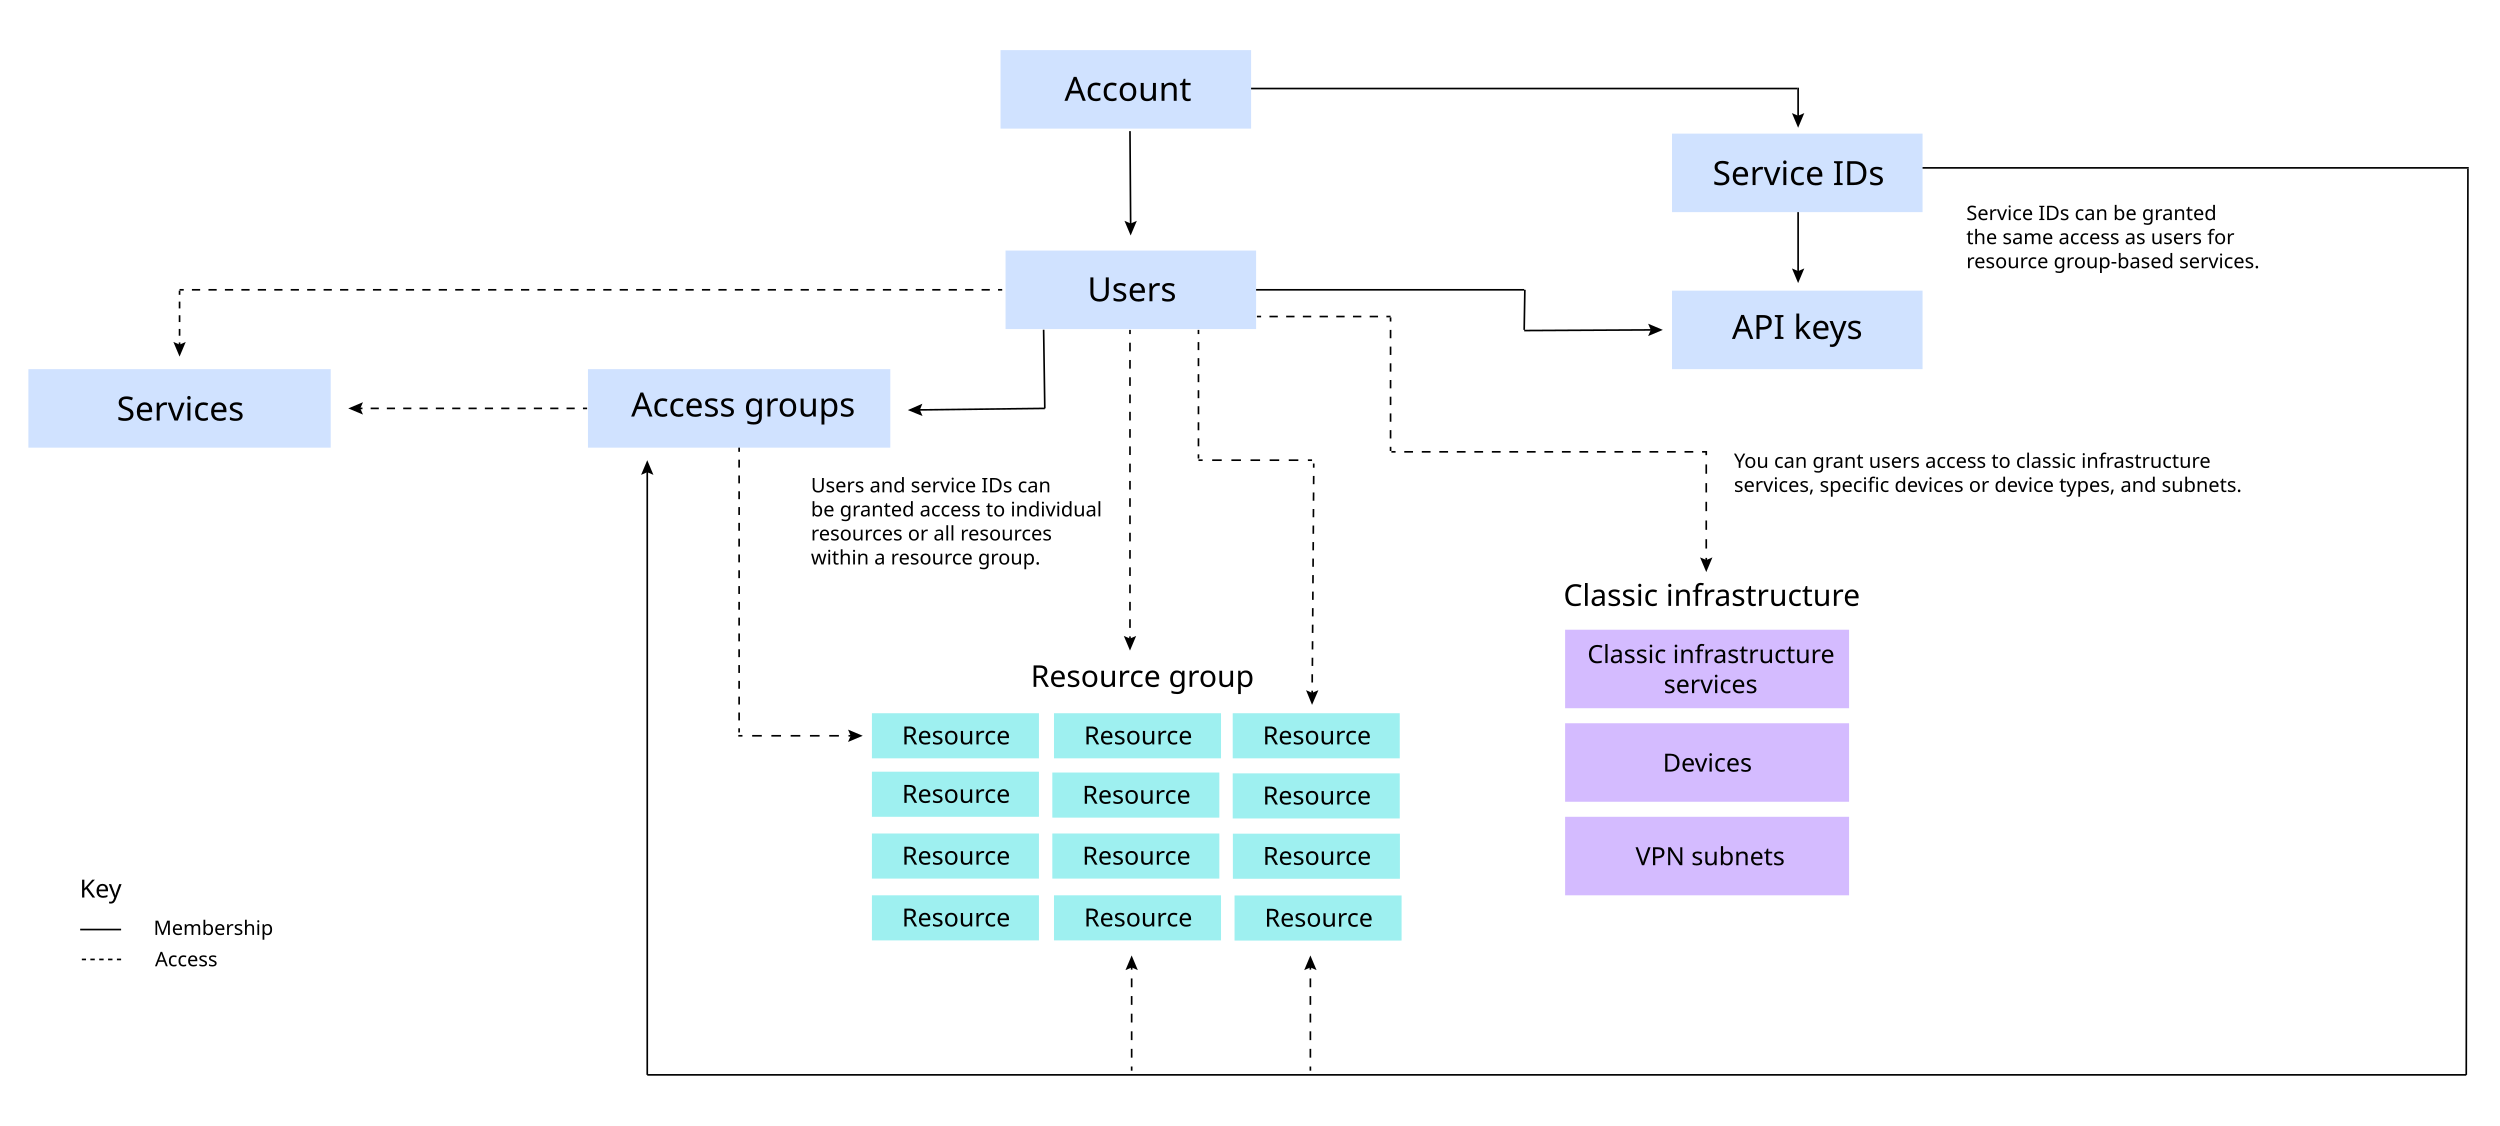
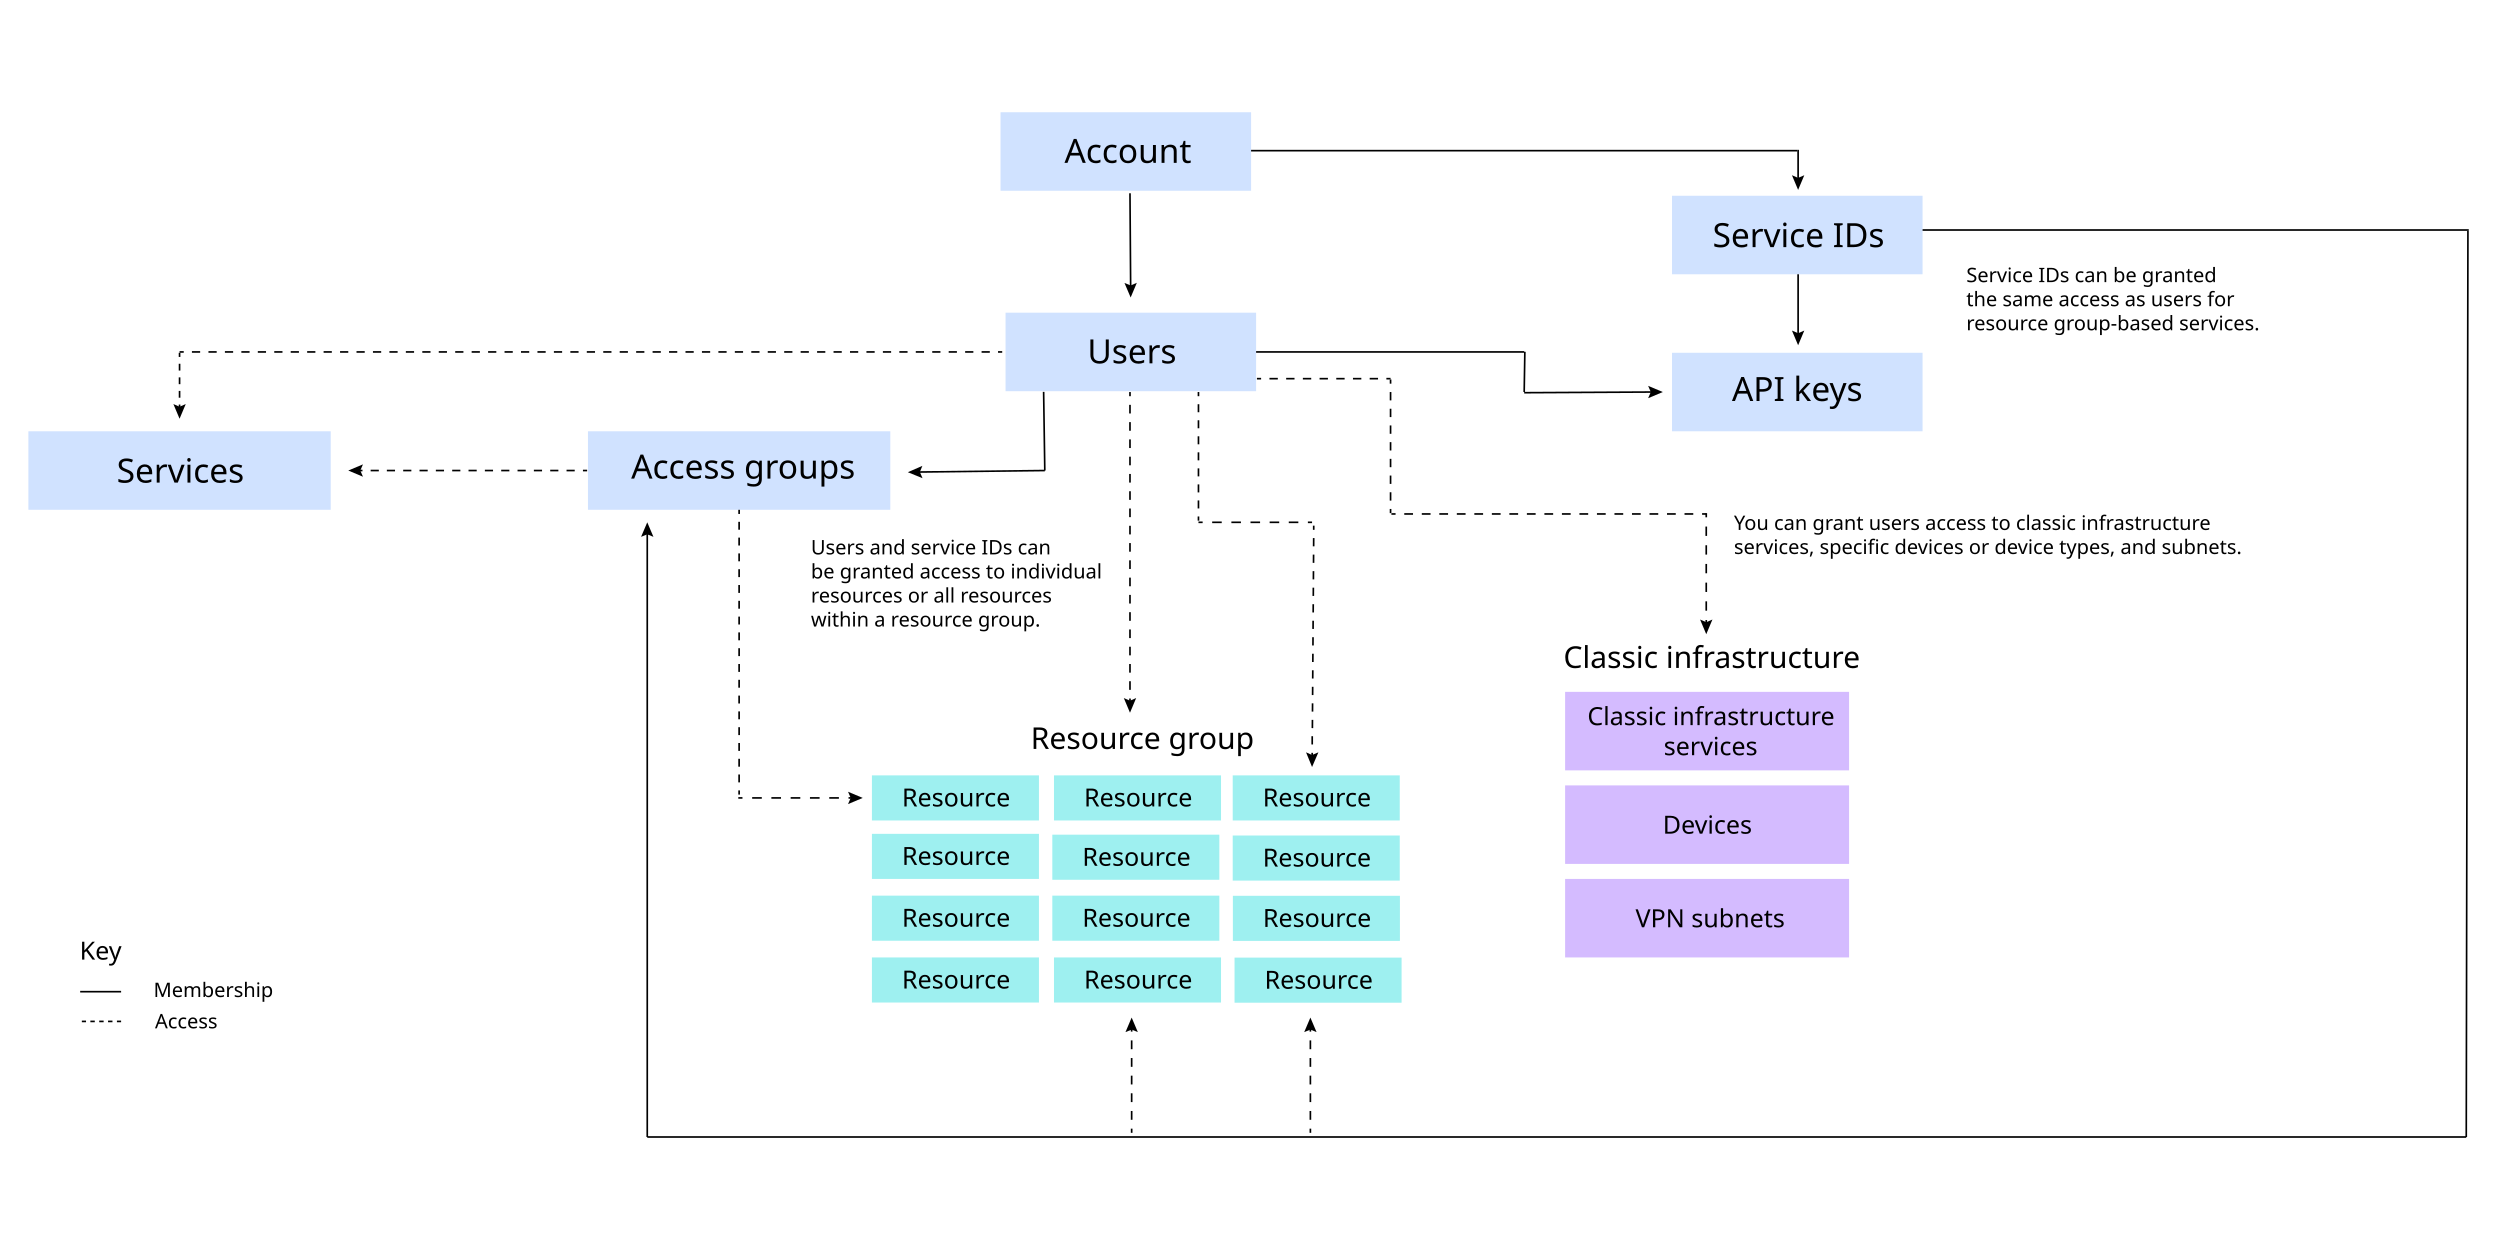
- <svg xmlns="http://www.w3.org/2000/svg" version="1.1" x="0px" y="0px" viewBox="0 0 1496.7 673.7" style="enable-background:new 0 0 1496.7 673.7;" xml:space="preserve">
+ <svg xmlns="http://www.w3.org/2000/svg" version="1.1" x="0px" y="0px" viewBox="0 0 1496.7 748" style="enable-background:new 0 0 1496.7 748;" xml:space="preserve">
  <style type="text/css">
	.st0{fill:#D0E2FF;}
	.st1{font-family:'IBMPlexSans';}
	.st2{font-size:20px;}
	.st3{font-family:'IBMPlexSans-Light';}
	.st4{font-size:12px;}
	.st5{font-size:15px;}
	.st6{font-size:18px;}
	.st7{fill:none;stroke:#000000;stroke-miterlimit:10;}
	.st8{fill:none;stroke:#000000;stroke-miterlimit:10;stroke-dasharray:5.243,5.243;}
	.st9{fill:none;stroke:#000000;stroke-miterlimit:10;stroke-dasharray:5.243,5.243,5.243,5.243;}
	.st10{fill:#D4BBFF;}
	.st11{fill:none;stroke:#000000;stroke-miterlimit:10;stroke-dasharray:5.594,5.594;}
	.st12{fill:none;stroke:#000000;stroke-miterlimit:10;stroke-dasharray:5.594,5.594,5.594,5.594;}
	.st13{fill:none;stroke:#000000;stroke-miterlimit:10;stroke-dasharray:5,5;}
	.st14{fill:none;stroke:#000000;stroke-miterlimit:10;stroke-dasharray:5,5,5,5;}
	.st15{fill:none;stroke:#000000;stroke-miterlimit:10;stroke-dasharray:4.076,4.076;}
	.st16{fill:none;stroke:#000000;stroke-miterlimit:10;stroke-dasharray:4.076,4.076,4.076,4.076;}
	.st17{stroke:#000000;stroke-miterlimit:10;}
	.st18{fill:none;stroke:#000000;stroke-miterlimit:10;stroke-dasharray:5.172,5.172;}
	.st19{fill:none;stroke:#000000;stroke-miterlimit:10;stroke-dasharray:5.172,5.172,5.172,5.172;}
	.st20{fill:none;stroke:#000000;stroke-miterlimit:10;stroke-dasharray:4.8,4.8;}
	.st21{fill:none;stroke:#000000;stroke-miterlimit:10;stroke-dasharray:4.8,4.8,4.8,4.8;}
	.st22{fill:none;stroke:#000000;stroke-miterlimit:10;stroke-dasharray:5.727,5.727;}
	.st23{fill:none;stroke:#000000;stroke-miterlimit:10;stroke-dasharray:5.727,5.727,5.727,5.727;}
	.st24{fill:none;stroke:#000000;stroke-miterlimit:10;stroke-dasharray:4.946,4.946;}
	.st25{fill:none;stroke:#000000;stroke-miterlimit:10;stroke-dasharray:4.946,4.946,4.946,4.946;}
	.st26{fill:none;stroke:#000000;stroke-miterlimit:10;stroke-dasharray:4.729,4.729;}
	.st27{fill:none;stroke:#000000;stroke-miterlimit:10;stroke-dasharray:4.729,4.729,4.729,4.729;}
	.st28{fill:none;stroke:#000000;stroke-miterlimit:10;stroke-dasharray:5.276,5.276;}
	.st29{fill:none;stroke:#000000;stroke-miterlimit:10;stroke-dasharray:5.276,5.276,5.276,5.276;}
	.st30{fill:none;stroke:#000000;stroke-miterlimit:10;stroke-dasharray:4.89,4.89;}
	.st31{fill:none;stroke:#000000;stroke-miterlimit:10;stroke-dasharray:4.89,4.89,4.89,4.89;}
	.st32{fill:none;stroke:#000000;stroke-miterlimit:10;stroke-dasharray:4.924,4.924;}
	.st33{fill:none;stroke:#000000;stroke-miterlimit:10;stroke-dasharray:4.924,4.924,4.924,4.924;}
	.st34{fill:none;stroke:#000000;stroke-miterlimit:10;stroke-dasharray:2.643,2.643;}
	.st35{fill:none;stroke:#000000;stroke-miterlimit:10;stroke-dasharray:2.643,2.643,2.643,2.643;}
	.st36{fill:none;stroke:#000000;stroke-miterlimit:10;stroke-dasharray:5.776,5.776;}
	.st37{fill:none;stroke:#000000;stroke-miterlimit:10;stroke-dasharray:5.776,5.776,5.776,5.776;}
	.st38{fill:#9EF0F0;}
</style>
  <g id="Layer_1">
-     <rect x="599" y="30" class="st0" width="150" height="47" />
+     <rect x="599" y="67.2" class="st0" width="150" height="47" />
  </g>
  <g id="Layer_2">
-     <text transform="matrix(1 0 0 1 637.2705 60.3601)" class="st1 st2">Account</text>
+     <text transform="matrix(1 0 0 1 637.2705 97.5201)" class="st1 st2">Account</text>
  </g>
  <g id="Layer_12">
-     <rect x="602" y="150" class="st0" width="150" height="47" />
+     <rect x="602" y="187.2" class="st0" width="150" height="47" />
  </g>
  <g id="Layer_54">
-     <rect x="352" y="221" class="st0" width="181" height="47" />
+     <rect x="352" y="258.2" class="st0" width="181" height="47" />
  </g>
  <g id="Layer_55">
-     <text transform="matrix(1 0 0 1 377.8705 249.3601)" class="st1 st2">Access groups</text>
+     <text transform="matrix(1 0 0 1 377.8705 286.5201)" class="st1 st2">Access groups</text>
  </g>
  <g id="Layer_58">
-     <rect x="17" y="221" class="st0" width="181" height="47" />
+     <rect x="17" y="258.2" class="st0" width="181" height="47" />
  </g>
  <g id="Layer_57">
-     <text transform="matrix(1 0 0 1 69.8603 251.78)" class="st1 st2">Services</text>
+     <text transform="matrix(1 0 0 1 69.8603 288.94)" class="st1 st2">Services</text>
  </g>
  <g id="Layer_56">
-     <text transform="matrix(1 0 0 1 485.4781 294.7491)">
+     <text transform="matrix(1 0 0 1 485.4781 331.9091)">
      <tspan x="0" y="0" class="st3 st4">Users and service IDs can </tspan>
      <tspan x="0" y="14.4" class="st3 st4">be granted access to individual </tspan>
      <tspan x="0" y="28.8" class="st3 st4">resources or all resources </tspan>
      <tspan x="0" y="43.2" class="st3 st4">within a resource group. </tspan>
    </text>
  </g>
  <g id="Layer_59">
-     <text transform="matrix(1 0 0 1 47.6927 537.3409)">
+     <text transform="matrix(1 0 0 1 47.6927 574.5009)">
      <tspan x="0" y="0" class="st1 st5">Key</tspan>
      <tspan x="25.2" y="0" class="st1 st4"> </tspan>
    </text>
  </g>
  <g id="Layer_60">
-     <text transform="matrix(1 0 0 1 91.9413 559.7399)" class="st3 st4">Membership</text>
+     <text transform="matrix(1 0 0 1 91.9413 596.8998)" class="st3 st4">Membership</text>
  </g>
  <g id="Layer_61">
-     <text transform="matrix(1 0 0 1 92.7825 578.4842)" class="st3 st4">Access</text>
+     <text transform="matrix(1 0 0 1 92.7825 615.6442)" class="st3 st4">Access</text>
  </g>
  <g id="Layer_13">
-     <text transform="matrix(1 0 0 1 651.0005 180.3601)" class="st1 st2">Users</text>
+     <text transform="matrix(1 0 0 1 651.0005 217.5201)" class="st1 st2">Users</text>
  </g>
  <g id="Layer_5">
-     <rect x="1001" y="80" class="st0" width="150" height="47" />
+     <rect x="1001" y="117.2" class="st0" width="150" height="47" />
  </g>
  <g id="Layer_4">
-     <text transform="matrix(1 0 0 1 1025.291 110.78)" class="st1 st2">Service IDs</text>
+     <text transform="matrix(1 0 0 1 1025.291 147.94)" class="st1 st2">Service IDs</text>
  </g>
  <g id="Layer_8">
-     <rect x="1001" y="174" class="st0" width="150" height="47" />
+     <rect x="1001" y="211.2" class="st0" width="150" height="47" />
  </g>
  <g id="Layer_7">
-     <text transform="matrix(1 0 0 1 1036.88 202.8999)" class="st1 st2">API keys</text>
+     <text transform="matrix(1 0 0 1 1036.88 240.0599)" class="st1 st2">API keys</text>
  </g>
  <g id="Layer_20">
-     <text transform="matrix(1 0 0 1 936.0057 362.7179)" class="st1 st6">Classic infrastructure</text>
+     <text transform="matrix(1 0 0 1 936.0057 399.8779)" class="st1 st6">Classic infrastructure</text>
  </g>
  <g id="Layer_21">
-     <text transform="matrix(1 0 0 1 1038.077 280.1057)">
+     <text transform="matrix(1 0 0 1 1038.077 317.2657)">
      <tspan x="0" y="0" class="st3 st4">You can grant users access to classic infrastructure </tspan>
      <tspan x="0" y="14.4" class="st3 st4">services, specific devices or device types, and subnets. </tspan>
    </text>
  </g>
  <g id="Layer_18">
    <g>
      <g>
-         <line class="st7" x1="833" y1="270.5" x2="835.5" y2="270.5" />
-         <line class="st8" x1="840.7" y1="270.5" x2="848.6" y2="270.5" />
-         <line class="st9" x1="851.2" y1="270.5" x2="1016.4" y2="270.5" />
-         <line class="st7" x1="1019" y1="270.5" x2="1021.5" y2="270.5" />
+         <line class="st7" x1="833" y1="307.7" x2="835.5" y2="307.7" />
+         <line class="st8" x1="840.7" y1="307.7" x2="848.6" y2="307.7" />
+         <line class="st9" x1="851.2" y1="307.7" x2="1016.4" y2="307.7" />
+         <line class="st7" x1="1019" y1="307.7" x2="1021.5" y2="307.7" />
      </g>
    </g>
  </g>
  <g id="Layer_10">
-     <text transform="matrix(1 0 0 1 1177.193 131.7574)">
+     <text transform="matrix(1 0 0 1 1177.193 168.9174)">
      <tspan x="0" y="0" class="st3 st4">Service IDs can be granted </tspan>
      <tspan x="0" y="14.4" class="st3 st4">the same access as users for </tspan>
      <tspan x="0" y="28.8" class="st3 st4">resource group-based services. </tspan>
    </text>
  </g>
  <g id="Layer_22">
-     <rect x="937" y="377" class="st10" width="170" height="47" />
+     <rect x="937" y="414.2" class="st10" width="170" height="47" />
  </g>
  <g id="Layer_23">
-     <text transform="matrix(1 0 0 1 950.3381 396.9597)">
+     <text transform="matrix(1 0 0 1 950.3381 434.1197)">
      <tspan x="0" y="0" class="st1 st5">Classic infrastructure </tspan>
      <tspan x="45.7" y="18" class="st1 st5">services</tspan>
    </text>
  </g>
  <g id="Layer_24">
-     <rect x="937" y="433" class="st10" width="170" height="47" />
+     <rect x="937" y="470.2" class="st10" width="170" height="47" />
  </g>
  <g id="Layer_25">
-     <text transform="matrix(1 0 0 1 995.4648 461.9598)" class="st1 st5">Devices</text>
+     <text transform="matrix(1 0 0 1 995.4648 499.1198)" class="st1 st5">Devices</text>
  </g>
  <g id="Layer_26">
-     <rect x="937" y="489" class="st10" width="170" height="47" />
+     <rect x="937" y="526.2" class="st10" width="170" height="47" />
  </g>
  <g id="Layer_27">
-     <text transform="matrix(1 0 0 1 979.161 517.96)" class="st1 st5">VPN subnets</text>
+     <text transform="matrix(1 0 0 1 979.161 555.1199)" class="st1 st5">VPN subnets</text>
  </g>
  <g id="Layer_28">
-     <text transform="matrix(1 0 0 1 617.0559 411.208)" class="st1 st6">Resource group</text>
+     <text transform="matrix(1 0 0 1 617.0559 448.368)" class="st1 st6">Resource group</text>
  </g>
  <g id="Layer_29">
    <g id="Layer_19">
      <g>
        <g>
-           <line class="st7" x1="1021.5" y1="336.5" x2="1021.5" y2="334" />
-           <line class="st11" x1="1021.5" y1="328.4" x2="1021.5" y2="320" />
-           <line class="st12" x1="1021.5" y1="317.2" x2="1021.5" y2="275.3" />
-           <line class="st7" x1="1021.5" y1="272.5" x2="1021.5" y2="270" />
-           <g>
-             <polygon points="1025.2,333.7 1021.5,335.3 1017.8,333.7 1021.5,342.5      " />
+           <line class="st7" x1="1021.5" y1="373.7" x2="1021.5" y2="371.2" />
+           <line class="st11" x1="1021.5" y1="365.6" x2="1021.5" y2="357.2" />
+           <line class="st12" x1="1021.5" y1="354.4" x2="1021.5" y2="312.5" />
+           <line class="st7" x1="1021.5" y1="309.7" x2="1021.5" y2="307.2" />
+           <g>
+             <polygon points="1025.2,370.9 1021.5,372.5 1017.8,370.9 1021.5,379.7      " />
          </g>
        </g>
      </g>
    </g>
    <g id="Layer_17">
      <g>
        <g>
-           <line class="st7" x1="832.5" y1="270" x2="832.5" y2="267.5" />
-           <line class="st13" x1="832.5" y1="262.5" x2="832.5" y2="255" />
-           <line class="st14" x1="832.5" y1="252.5" x2="832.5" y2="195" />
-           <line class="st7" x1="832.5" y1="192.5" x2="832.5" y2="190" />
-         </g>
-       </g>
-       <g>
-         <g>
-           <line class="st7" x1="107.5" y1="207.5" x2="107.5" y2="205" />
-           <line class="st15" x1="107.5" y1="201" x2="107.5" y2="194.8" />
-           <line class="st16" x1="107.5" y1="192.8" x2="107.5" y2="178.5" />
-           <line class="st7" x1="107.5" y1="176.5" x2="107.5" y2="174" />
-           <g>
-             <polygon points="111.2,204.7 107.5,206.3 103.8,204.7 107.5,213.5      " />
+           <line class="st7" x1="832.5" y1="307.2" x2="832.5" y2="304.7" />
+           <line class="st13" x1="832.5" y1="299.7" x2="832.5" y2="292.2" />
+           <line class="st14" x1="832.5" y1="289.7" x2="832.5" y2="232.2" />
+           <line class="st7" x1="832.5" y1="229.7" x2="832.5" y2="227.2" />
+         </g>
+       </g>
+       <g>
+         <g>
+           <line class="st7" x1="107.5" y1="244.7" x2="107.5" y2="242.2" />
+           <line class="st15" x1="107.5" y1="238.1" x2="107.5" y2="232" />
+           <line class="st16" x1="107.5" y1="230" x2="107.5" y2="215.7" />
+           <line class="st7" x1="107.5" y1="213.7" x2="107.5" y2="211.2" />
+           <g>
+             <polygon points="111.2,241.9 107.5,243.5 103.8,241.9 107.5,250.7      " />
          </g>
        </g>
      </g>
    </g>
    <g id="Layer_16">
      <g>
-         <line x1="912.5" y1="197.9" x2="995.5" y2="197.5" />
-         <g>
-           <line class="st7" x1="912.5" y1="197.9" x2="989.5" y2="197.5" />
-           <g>
-             <polygon points="986.7,201.2 988.3,197.5 986.7,193.8 995.5,197.5      " />
-           </g>
-         </g>
-       </g>
-       <g>
-         <g>
-           <line class="st7" x1="752.5" y1="189.5" x2="755" y2="189.5" />
-           <line class="st13" x1="760" y1="189.5" x2="767.5" y2="189.5" />
-           <line class="st14" x1="770" y1="189.5" x2="827.5" y2="189.5" />
-           <line class="st7" x1="830" y1="189.5" x2="832.5" y2="189.5" />
+         <line x1="912.5" y1="235.1" x2="995.5" y2="234.7" />
+         <g>
+           <line class="st7" x1="912.5" y1="235.1" x2="989.5" y2="234.7" />
+           <g>
+             <polygon points="986.7,238.4 988.3,234.7 986.7,231 995.5,234.7      " />
+           </g>
+         </g>
+       </g>
+       <g>
+         <g>
+           <line class="st7" x1="752.5" y1="226.7" x2="755" y2="226.7" />
+           <line class="st13" x1="760" y1="226.7" x2="767.5" y2="226.7" />
+           <line class="st14" x1="770" y1="226.7" x2="827.5" y2="226.7" />
+           <line class="st7" x1="830" y1="226.7" x2="832.5" y2="226.7" />
        </g>
      </g>
    </g>
    <g id="Layer_3">
-       <line class="st17" x1="749" y1="53" x2="1076" y2="53" />
-       <g>
-         <g>
-           <line class="st7" x1="1076.5" y1="52.5" x2="1076.5" y2="70.5" />
-           <g>
-             <polygon points="1072.8,67.7 1076.5,69.3 1080.2,67.7 1076.5,76.5      " />
+       <line class="st17" x1="749" y1="90.2" x2="1076" y2="90.2" />
+       <g>
+         <g>
+           <line class="st7" x1="1076.5" y1="89.7" x2="1076.5" y2="107.7" />
+           <g>
+             <polygon points="1072.8,104.9 1076.5,106.5 1080.2,104.9 1076.5,113.7      " />
          </g>
        </g>
      </g>
    </g>
    <g id="Layer_14">
-       <line class="st17" x1="752" y1="173.5" x2="912.5" y2="173.5" />
+       <line class="st17" x1="752" y1="210.7" x2="912.5" y2="210.7" />
    </g>
    <g id="Layer_15">
-       <line class="st7" x1="912.9" y1="173.5" x2="912.5" y2="197.5" />
+       <line class="st7" x1="912.9" y1="210.6" x2="912.5" y2="234.7" />
    </g>
    <g id="Layer_6">
      <g>
        <g>
-           <line class="st7" x1="1076.5" y1="127" x2="1076.5" y2="163.5" />
-           <g>
-             <polygon points="1072.8,160.7 1076.5,162.3 1080.2,160.7 1076.5,169.5      " />
+           <line class="st7" x1="1076.5" y1="164.2" x2="1076.5" y2="200.7" />
+           <g>
+             <polygon points="1072.8,197.9 1076.5,199.5 1080.2,197.9 1076.5,206.7      " />
          </g>
        </g>
      </g>
    </g>
    <g id="Layer_11">
      <g>
        <g>
-           <line class="st7" x1="676.5" y1="78.5" x2="676.9" y2="135" />
-           <g>
-             <polygon points="673.2,132.2 676.9,133.8 680.6,132.2 676.9,141      " />
+           <line class="st7" x1="676.5" y1="115.7" x2="676.9" y2="172.2" />
+           <g>
+             <polygon points="673.2,169.4 676.9,170.9 680.6,169.3 676.9,178.1      " />
          </g>
        </g>
      </g>
    </g>
    <g id="Layer_9">
-       <line class="st17" x1="1151" y1="100.5" x2="1478" y2="100.5" />
-       <line class="st17" x1="1476.5" y1="643.5" x2="1477.5" y2="101" />
-       <line class="st17" x1="387.5" y1="643.5" x2="1476.5" y2="643.5" />
-       <g>
-         <line x1="387.5" y1="643.5" x2="387.5" y2="275.5" />
-         <g>
-           <line class="st7" x1="387.5" y1="643.5" x2="387.5" y2="281.5" />
-           <g>
-             <polygon points="391.2,284.3 387.5,282.7 383.8,284.3 387.5,275.5      " />
-           </g>
-         </g>
-       </g>
-       <line class="st17" x1="48" y1="556.5" x2="72.5" y2="556.5" />
-     </g>
-     <g>
-       <g>
-         <line class="st7" x1="676.5" y1="383.5" x2="676.5" y2="381" />
-         <line class="st18" x1="676.5" y1="375.9" x2="676.5" y2="368.1" />
-         <line class="st19" x1="676.5" y1="365.5" x2="676.5" y2="202.6" />
-         <line class="st7" x1="676.5" y1="200" x2="676.5" y2="197.5" />
-         <g>
-           <polygon points="680.2,380.7 676.5,382.3 672.8,380.7 676.5,389.5     " />
-         </g>
-       </g>
-     </g>
-     <g>
-       <g>
-         <line class="st7" x1="717.5" y1="274.5" x2="717.5" y2="272" />
-         <line class="st20" x1="717.5" y1="267.2" x2="717.5" y2="260" />
-         <line class="st21" x1="717.5" y1="257.6" x2="717.5" y2="202.4" />
-         <line class="st7" x1="717.5" y1="200" x2="717.5" y2="197.5" />
-       </g>
-     </g>
-     <g>
-       <g>
-         <line class="st7" x1="717.5" y1="275.5" x2="720" y2="275.5" />
-         <line class="st22" x1="725.7" y1="275.5" x2="734.3" y2="275.5" />
-         <line class="st23" x1="737.2" y1="275.5" x2="780.1" y2="275.5" />
-         <line class="st7" x1="783" y1="275.5" x2="785.5" y2="275.5" />
-       </g>
-     </g>
-     <g>
-       <g>
-         <line class="st7" x1="785.5" y1="416" x2="785.6" y2="413.5" />
-         <line class="st24" x1="785.6" y1="408.6" x2="785.6" y2="401.2" />
-         <line class="st25" x1="785.7" y1="398.7" x2="786.5" y2="282.5" />
-         <line class="st7" x1="786.5" y1="280" x2="786.5" y2="277.5" />
-         <g>
-           <polygon points="789.3,413.2 785.5,414.8 781.9,413.2 785.5,422     " />
-         </g>
-       </g>
-     </g>
-     <line class="st7" x1="624.8" y1="197.4" x2="625.5" y2="244.5" />
-     <g>
-       <g>
-         <line class="st7" x1="549.5" y1="245.4" x2="625.5" y2="244.5" />
-         <g>
-           <polygon points="552.3,249.1 550.7,245.4 552.2,241.7 543.5,245.5     " />
-         </g>
-       </g>
-     </g>
-     <g>
-       <g>
-         <line class="st7" x1="442.5" y1="438.5" x2="442.5" y2="436" />
-         <line class="st26" x1="442.5" y1="431.3" x2="442.5" y2="424.2" />
-         <line class="st27" x1="442.5" y1="421.8" x2="442.5" y2="272.9" />
-         <line class="st7" x1="442.5" y1="270.5" x2="442.5" y2="268" />
-       </g>
-     </g>
-     <g>
-       <g>
-         <line class="st7" x1="784.5" y1="641" x2="784.5" y2="638.5" />
-         <line class="st28" x1="784.5" y1="633.2" x2="784.5" y2="625.3" />
-         <line class="st29" x1="784.5" y1="622.7" x2="784.5" y2="583.1" />
-         <line class="st7" x1="784.5" y1="580.5" x2="784.5" y2="578" />
-         <g>
-           <polygon points="788.2,580.8 784.5,579.2 780.8,580.8 784.5,572     " />
-         </g>
-       </g>
-     </g>
-     <g>
-       <g>
-         <line class="st7" x1="677.5" y1="641" x2="677.5" y2="638.5" />
-         <line class="st28" x1="677.5" y1="633.2" x2="677.5" y2="625.3" />
-         <line class="st29" x1="677.5" y1="622.7" x2="677.5" y2="583.1" />
-         <line class="st7" x1="677.5" y1="580.5" x2="677.5" y2="578" />
-         <g>
-           <polygon points="681.2,580.8 677.5,579.2 673.8,580.8 677.5,572     " />
-         </g>
-       </g>
-     </g>
-     <g>
-       <g>
-         <line class="st7" x1="214.5" y1="244.5" x2="217" y2="244.5" />
-         <line class="st30" x1="221.9" y1="244.5" x2="229.2" y2="244.5" />
-         <line class="st31" x1="231.6" y1="244.5" x2="346.6" y2="244.5" />
-         <line class="st7" x1="349" y1="244.5" x2="351.5" y2="244.5" />
-         <g>
-           <polygon points="217.3,248.2 215.7,244.5 217.3,240.8 208.5,244.5     " />
-         </g>
-       </g>
-     </g>
-     <g>
-       <g>
-         <line class="st7" x1="107.5" y1="173.5" x2="110" y2="173.5" />
-         <line class="st32" x1="114.9" y1="173.5" x2="122.3" y2="173.5" />
-         <line class="st33" x1="124.8" y1="173.5" x2="595" y2="173.5" />
-         <line class="st7" x1="597.5" y1="173.5" x2="600" y2="173.5" />
-       </g>
-     </g>
-     <g>
-       <g>
-         <line class="st7" x1="49" y1="574.4" x2="51.5" y2="574.4" />
-         <line class="st34" x1="54.1" y1="574.4" x2="58.1" y2="574.4" />
-         <line class="st35" x1="59.4" y1="574.4" x2="68.7" y2="574.4" />
-         <line class="st7" x1="70" y1="574.4" x2="72.5" y2="574.4" />
-       </g>
-     </g>
-     <g>
-       <g>
-         <line class="st7" x1="442" y1="440.5" x2="444.5" y2="440.5" />
-         <line class="st36" x1="450.3" y1="440.5" x2="458.9" y2="440.5" />
-         <line class="st37" x1="461.8" y1="440.5" x2="505.1" y2="440.5" />
-         <line class="st7" x1="508" y1="440.5" x2="510.5" y2="440.5" />
-         <g>
-           <polygon points="507.7,444.2 509.3,440.5 507.7,436.8 516.5,440.5     " />
+       <line class="st17" x1="1151" y1="137.7" x2="1478" y2="137.7" />
+       <line class="st17" x1="1476.5" y1="680.7" x2="1477.5" y2="138.2" />
+       <line class="st17" x1="387.5" y1="680.7" x2="1476.5" y2="680.7" />
+       <g>
+         <line x1="387.5" y1="680.7" x2="387.5" y2="312.7" />
+         <g>
+           <line class="st7" x1="387.5" y1="680.7" x2="387.5" y2="318.6" />
+           <g>
+             <polygon points="391.2,321.4 387.5,319.9 383.8,321.4 387.5,312.7      " />
+           </g>
+         </g>
+       </g>
+       <line class="st17" x1="48" y1="593.7" x2="72.5" y2="593.7" />
+     </g>
+     <g>
+       <g>
+         <line class="st7" x1="676.5" y1="420.7" x2="676.5" y2="418.2" />
+         <line class="st18" x1="676.5" y1="413" x2="676.5" y2="405.3" />
+         <line class="st19" x1="676.5" y1="402.7" x2="676.5" y2="239.7" />
+         <line class="st7" x1="676.5" y1="237.2" x2="676.5" y2="234.7" />
+         <g>
+           <polygon points="680.2,417.9 676.5,419.5 672.8,417.9 676.5,426.7     " />
+         </g>
+       </g>
+     </g>
+     <g>
+       <g>
+         <line class="st7" x1="717.5" y1="311.7" x2="717.5" y2="309.2" />
+         <line class="st20" x1="717.5" y1="304.4" x2="717.5" y2="297.2" />
+         <line class="st21" x1="717.5" y1="294.8" x2="717.5" y2="239.6" />
+         <line class="st7" x1="717.5" y1="237.2" x2="717.5" y2="234.7" />
+       </g>
+     </g>
+     <g>
+       <g>
+         <line class="st7" x1="717.5" y1="312.7" x2="720" y2="312.7" />
+         <line class="st22" x1="725.7" y1="312.7" x2="734.3" y2="312.7" />
+         <line class="st23" x1="737.2" y1="312.7" x2="780.1" y2="312.7" />
+         <line class="st7" x1="783" y1="312.7" x2="785.5" y2="312.7" />
+       </g>
+     </g>
+     <g>
+       <g>
+         <line class="st7" x1="785.5" y1="453.2" x2="785.6" y2="450.7" />
+         <line class="st24" x1="785.6" y1="445.7" x2="785.6" y2="438.3" />
+         <line class="st25" x1="785.7" y1="435.9" x2="786.5" y2="319.6" />
+         <line class="st7" x1="786.5" y1="317.2" x2="786.5" y2="314.7" />
+         <g>
+           <polygon points="789.3,450.4 785.5,452 781.9,450.4 785.5,459.2     " />
+         </g>
+       </g>
+     </g>
+     <line class="st7" x1="624.8" y1="234.6" x2="625.5" y2="281.7" />
+     <g>
+       <g>
+         <line class="st7" x1="549.5" y1="282.6" x2="625.5" y2="281.7" />
+         <g>
+           <polygon points="552.3,286.3 550.7,282.6 552.2,278.9 543.5,282.7     " />
+         </g>
+       </g>
+     </g>
+     <g>
+       <g>
+         <line class="st7" x1="442.5" y1="475.7" x2="442.5" y2="473.2" />
+         <line class="st26" x1="442.5" y1="468.4" x2="442.5" y2="461.3" />
+         <line class="st27" x1="442.5" y1="459" x2="442.5" y2="310" />
+         <line class="st7" x1="442.5" y1="307.7" x2="442.5" y2="305.2" />
+       </g>
+     </g>
+     <g>
+       <g>
+         <line class="st7" x1="784.5" y1="678.2" x2="784.5" y2="675.7" />
+         <line class="st28" x1="784.5" y1="670.4" x2="784.5" y2="662.5" />
+         <line class="st29" x1="784.5" y1="659.8" x2="784.5" y2="620.3" />
+         <line class="st7" x1="784.5" y1="617.6" x2="784.5" y2="615.1" />
+         <g>
+           <polygon points="788.2,617.9 784.5,616.4 780.8,617.9 784.5,609.2     " />
+         </g>
+       </g>
+     </g>
+     <g>
+       <g>
+         <line class="st7" x1="677.5" y1="678.2" x2="677.5" y2="675.7" />
+         <line class="st28" x1="677.5" y1="670.4" x2="677.5" y2="662.5" />
+         <line class="st29" x1="677.5" y1="659.8" x2="677.5" y2="620.3" />
+         <line class="st7" x1="677.5" y1="617.6" x2="677.5" y2="615.1" />
+         <g>
+           <polygon points="681.2,617.9 677.5,616.4 673.8,617.9 677.5,609.2     " />
+         </g>
+       </g>
+     </g>
+     <g>
+       <g>
+         <line class="st7" x1="214.5" y1="281.7" x2="217" y2="281.7" />
+         <line class="st30" x1="221.9" y1="281.7" x2="229.2" y2="281.7" />
+         <line class="st31" x1="231.6" y1="281.7" x2="346.6" y2="281.7" />
+         <line class="st7" x1="349" y1="281.7" x2="351.5" y2="281.7" />
+         <g>
+           <polygon points="217.3,285.4 215.7,281.7 217.3,278 208.5,281.7     " />
+         </g>
+       </g>
+     </g>
+     <g>
+       <g>
+         <line class="st7" x1="107.5" y1="210.7" x2="110" y2="210.7" />
+         <line class="st32" x1="114.9" y1="210.7" x2="122.3" y2="210.7" />
+         <line class="st33" x1="124.8" y1="210.7" x2="595" y2="210.7" />
+         <line class="st7" x1="597.5" y1="210.7" x2="600" y2="210.7" />
+       </g>
+     </g>
+     <g>
+       <g>
+         <line class="st7" x1="49" y1="611.5" x2="51.5" y2="611.5" />
+         <line class="st34" x1="54.1" y1="611.5" x2="58.1" y2="611.5" />
+         <line class="st35" x1="59.4" y1="611.5" x2="68.7" y2="611.5" />
+         <line class="st7" x1="70" y1="611.5" x2="72.5" y2="611.5" />
+       </g>
+     </g>
+     <g>
+       <g>
+         <line class="st7" x1="442" y1="477.7" x2="444.5" y2="477.7" />
+         <line class="st36" x1="450.3" y1="477.7" x2="458.9" y2="477.7" />
+         <line class="st37" x1="461.8" y1="477.7" x2="505.1" y2="477.7" />
+         <line class="st7" x1="508" y1="477.7" x2="510.5" y2="477.7" />
+         <g>
+           <polygon points="507.7,481.4 509.3,477.7 507.7,474 516.5,477.7     " />
        </g>
      </g>
    </g>
  </g>
  <g id="Layer_30">
-     <rect x="522" y="427" class="st38" width="100" height="27" />
+     <rect x="522" y="464.2" class="st38" width="100" height="27" />
  </g>
  <g id="Layer_31">
-     <text transform="matrix(1 0 0 1 539.9827 445.6448)" class="st1 st5">Resource</text>
+     <text transform="matrix(1 0 0 1 539.9827 482.8048)" class="st1 st5">Resource</text>
  </g>
  <g id="Layer_33">
-     <rect x="631" y="427" class="st38" width="100" height="27" />
+     <rect x="631" y="464.2" class="st38" width="100" height="27" />
  </g>
  <g id="Layer_32">
-     <text transform="matrix(1 0 0 1 648.9827 445.6451)" class="st1 st5">Resource</text>
+     <text transform="matrix(1 0 0 1 648.9827 482.8051)" class="st1 st5">Resource</text>
  </g>
  <g id="Layer_34">
-     <rect x="738" y="427" class="st38" width="100" height="27" />
+     <rect x="738" y="464.2" class="st38" width="100" height="27" />
  </g>
  <g id="Layer_35">
-     <text transform="matrix(1 0 0 1 755.9827 445.6451)" class="st1 st5">Resource</text>
+     <text transform="matrix(1 0 0 1 755.9827 482.8051)" class="st1 st5">Resource</text>
  </g>
  <g id="Layer_36">
-     <rect x="739.1" y="536.1" class="st38" width="100" height="27" />
+     <rect x="739.1" y="573.3" class="st38" width="100" height="27" />
  </g>
  <g id="Layer_37">
-     <text transform="matrix(1 0 0 1 757.0719 554.7876)" class="st1 st5">Resource</text>
+     <text transform="matrix(1 0 0 1 757.0719 591.9476)" class="st1 st5">Resource</text>
  </g>
  <g id="Layer_38">
-     <rect x="631" y="536" class="st38" width="100" height="27" />
+     <rect x="631" y="573.2" class="st38" width="100" height="27" />
  </g>
  <g id="Layer_39">
-     <text transform="matrix(1 0 0 1 648.9828 554.6447)" class="st1 st5">Resource</text>
+     <text transform="matrix(1 0 0 1 648.9828 591.8046)" class="st1 st5">Resource</text>
  </g>
  <g id="Layer_40">
-     <rect x="522" y="536" class="st38" width="100" height="27" />
+     <rect x="522" y="573.2" class="st38" width="100" height="27" />
  </g>
  <g id="Layer_41">
-     <text transform="matrix(1 0 0 1 539.9828 554.6454)" class="st1 st5">Resource</text>
+     <text transform="matrix(1 0 0 1 539.9828 591.8054)" class="st1 st5">Resource</text>
  </g>
  <g id="Layer_42">
-     <rect x="738.1" y="499.1" class="st38" width="100" height="27" />
+     <rect x="738.1" y="536.3" class="st38" width="100" height="27" />
  </g>
  <g id="Layer_43">
-     <text transform="matrix(1 0 0 1 756.0718 517.7876)" class="st1 st5">Resource</text>
+     <text transform="matrix(1 0 0 1 756.0718 554.9476)" class="st1 st5">Resource</text>
  </g>
  <g id="Layer_44">
-     <rect x="630" y="499" class="st38" width="100" height="27" />
+     <rect x="630" y="536.2" class="st38" width="100" height="27" />
  </g>
  <g id="Layer_45">
-     <text transform="matrix(1 0 0 1 647.9828 517.6447)" class="st1 st5">Resource</text>
+     <text transform="matrix(1 0 0 1 647.9828 554.8046)" class="st1 st5">Resource</text>
  </g>
  <g id="Layer_46">
-     <rect x="522" y="499" class="st38" width="100" height="27" />
+     <rect x="522" y="536.2" class="st38" width="100" height="27" />
  </g>
  <g id="Layer_47">
-     <text transform="matrix(1 0 0 1 539.9828 517.6454)" class="st1 st5">Resource</text>
+     <text transform="matrix(1 0 0 1 539.9828 554.8054)" class="st1 st5">Resource</text>
  </g>
  <g id="Layer_48">
-     <rect x="738" y="463" class="st38" width="100" height="27" />
+     <rect x="738" y="500.2" class="st38" width="100" height="27" />
  </g>
  <g id="Layer_49">
-     <text transform="matrix(1 0 0 1 755.9828 481.6452)" class="st1 st5">Resource</text>
+     <text transform="matrix(1 0 0 1 755.9828 518.8052)" class="st1 st5">Resource</text>
  </g>
  <g id="Layer_50">
-     <rect x="630" y="462.5" class="st38" width="100" height="27" />
+     <rect x="630" y="499.7" class="st38" width="100" height="27" />
  </g>
  <g id="Layer_51">
-     <text transform="matrix(1 0 0 1 647.9828 481.1725)" class="st1 st5">Resource</text>
+     <text transform="matrix(1 0 0 1 647.9828 518.3325)" class="st1 st5">Resource</text>
  </g>
  <g id="Layer_52">
-     <rect x="522" y="462" class="st38" width="100" height="27" />
+     <rect x="522" y="499.2" class="st38" width="100" height="27" />
  </g>
  <g id="Layer_53">
-     <text transform="matrix(1 0 0 1 539.9828 480.6454)" class="st1 st5">Resource</text>
+     <text transform="matrix(1 0 0 1 539.9828 517.8054)" class="st1 st5">Resource</text>
  </g>
</svg>
